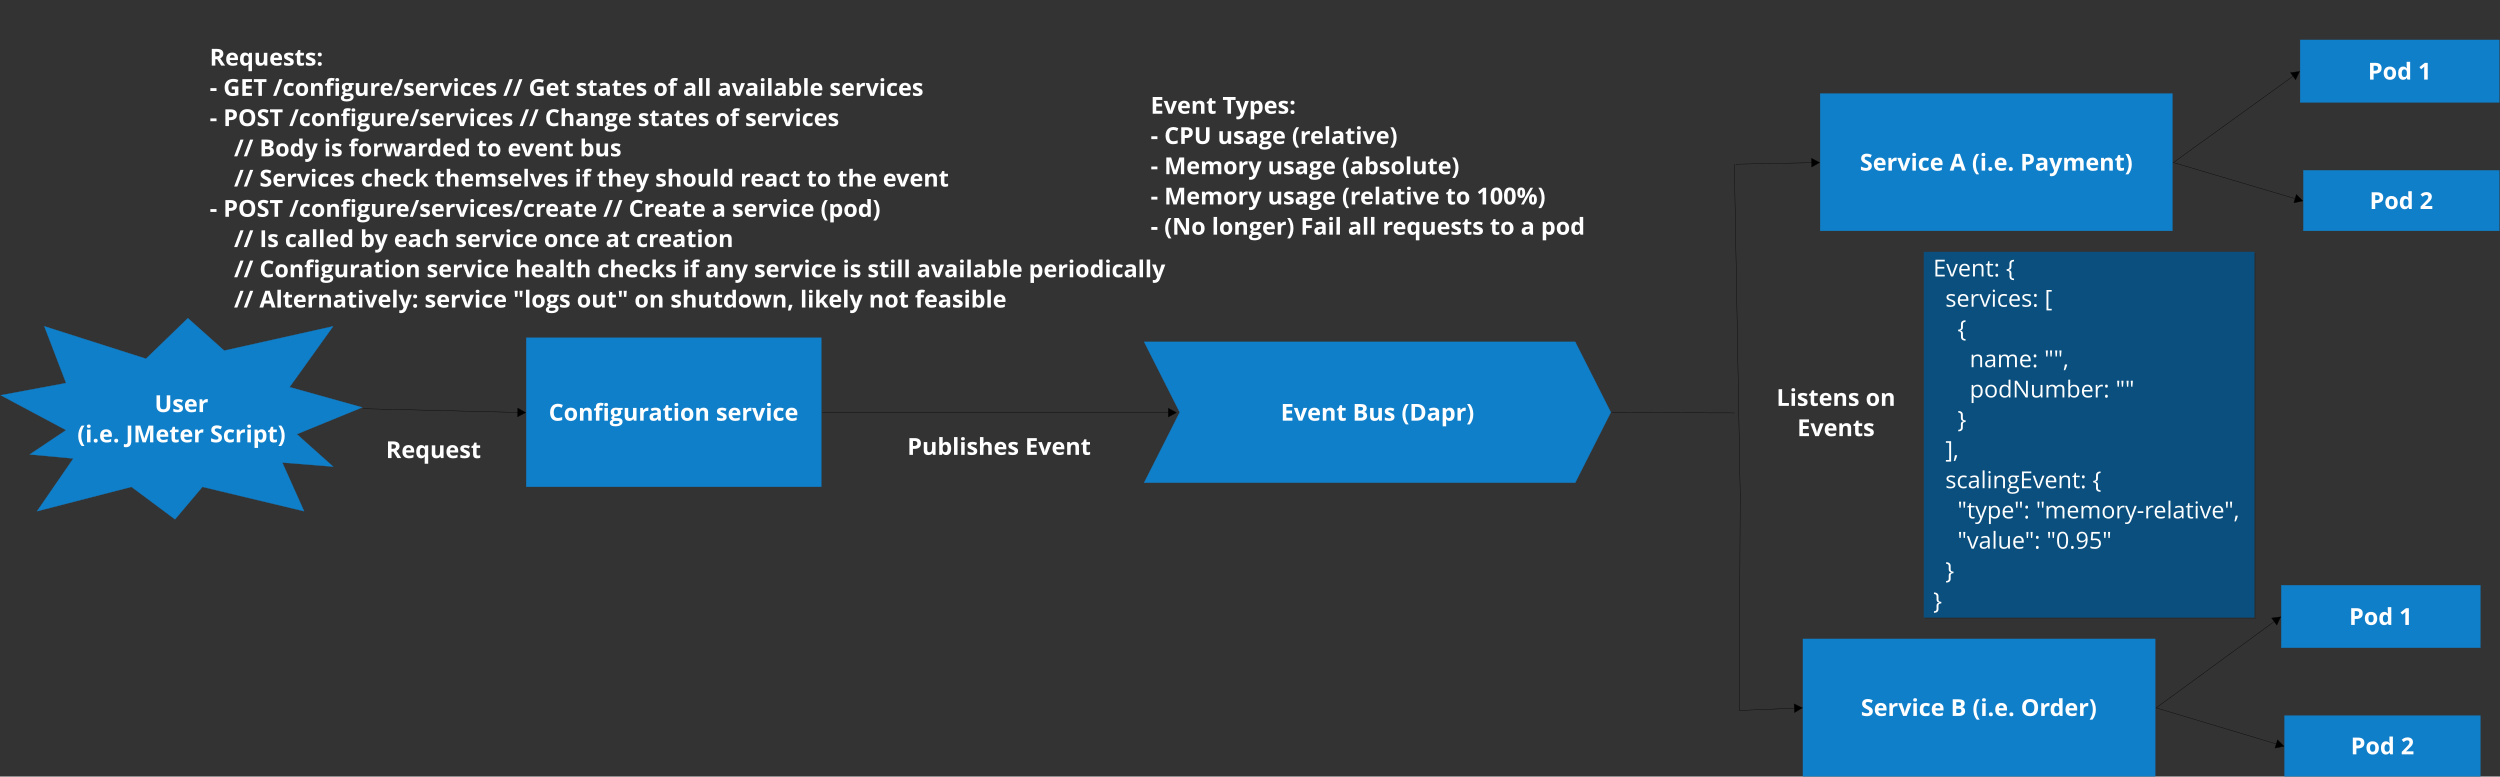
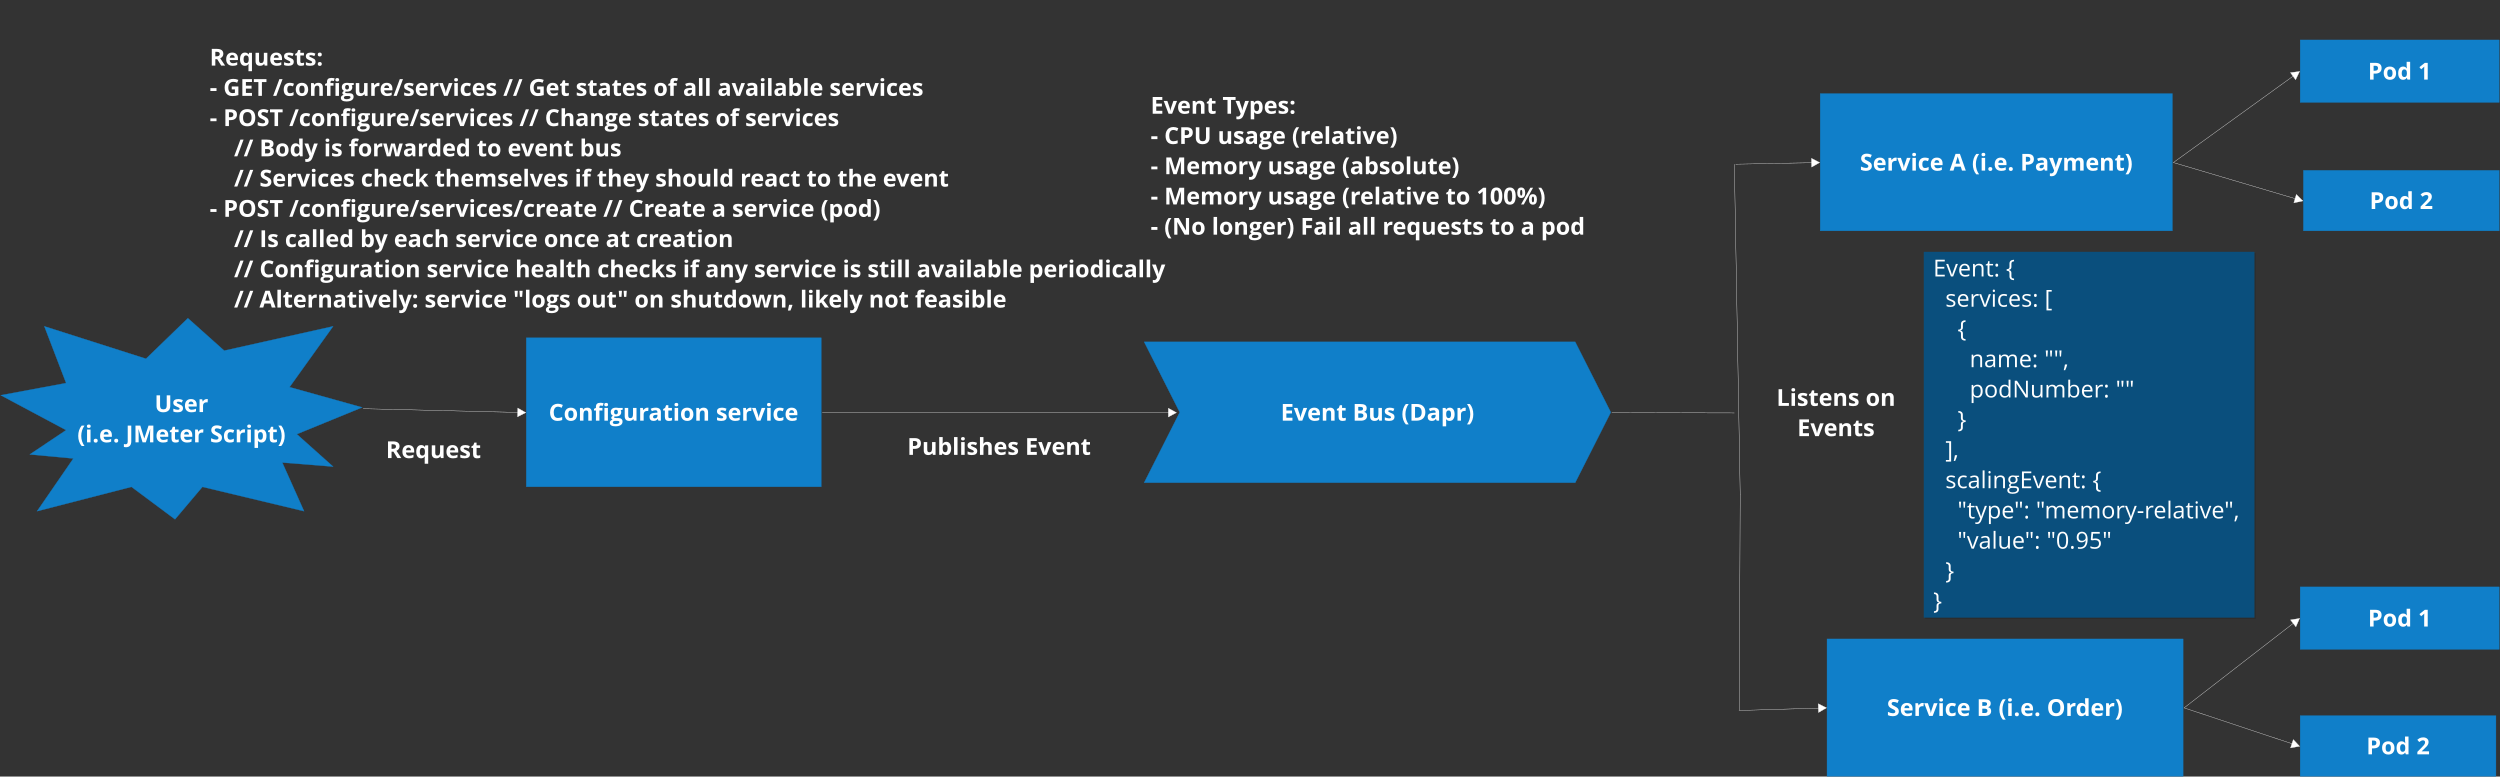
<svg xmlns="http://www.w3.org/2000/svg" version="1.1" id="svg2" xml:space="preserve" width="7688" height="2387.84" viewBox="0 0 7688 2387.84">
  <defs id="defs6">
    <clipPath clipPathUnits="userSpaceOnUse" id="clipPath18">
      <path d="M 0,0 H 24025 V 7462.5 H 0 Z" clip-rule="evenodd" id="path16" />
    </clipPath>
    <clipPath clipPathUnits="userSpaceOnUse" id="clipPath30">
      <path d="M 0,0 H 24025 V 7462.5 H 0 Z" clip-rule="evenodd" id="path28" />
    </clipPath>
    <clipPath clipPathUnits="userSpaceOnUse" id="clipPath42">
      <path d="M 0,0 H 24025 V 7462.5 H 0 Z" clip-rule="evenodd" id="path40" />
    </clipPath>
    <clipPath clipPathUnits="userSpaceOnUse" id="clipPath194">
      <path d="M 0,0 H 24025 V 7462.5 H 0 Z" clip-rule="evenodd" id="path192" />
    </clipPath>
  </defs>
  <g id="g10" transform="matrix(0.32,0,0,0.32,0,5.9696e-5)">
    <g id="g12">
      <g id="g14" clip-path="url(#clipPath18)">
        <g id="g20" transform="scale(3.125)">
          <path d="M 0,0 H 7688 V 2388 H 0 Z" style="fill:#ffffff;fill-opacity:1;fill-rule:nonzero;stroke:none" id="path22" />
        </g>
      </g>
    </g>
    <g id="g24">
      <g id="g26" clip-path="url(#clipPath30)">
        <g id="g32" transform="scale(3.125)">
          <path d="M 0,0 H 7688 V 2388 H 0 Z" style="fill:#333333;fill-opacity:1;fill-rule:nonzero;stroke:none" id="path34" />
        </g>
      </g>
    </g>
    <g id="g36">
      <g id="g38" clip-path="url(#clipPath42)">
        <g id="g44" transform="matrix(3.125,0,0,3.125,12237.5,3748.047)">
          <path d="m -2297.5,-160.5 v 458 h 907 v -458 z" style="fill:#107fc9;fill-opacity:1;fill-rule:nonzero;stroke:none" id="path46" />
          <path d="m -2297.5,-160.5 v 458 h 907 v -458 z" style="fill:none;stroke:#107fc9;stroke-width:1;stroke-linecap:butt;stroke-linejoin:miter;stroke-miterlimit:10;stroke-dasharray:none;stroke-opacity:1" id="path48" />
          <path d="M -397.5,-148 H 928 L 1037.5,68.5 928,285 H -397.5 L -288,68.5 Z" style="fill:#107fc9;fill-opacity:1;fill-rule:nonzero;stroke:none" id="path50" />
          <path d="M -397.5,-148 H 928 L 1037.5,68.5 928,285 H -397.5 L -288,68.5 Z" style="fill:none;stroke:#107fc9;stroke-width:1;stroke-linecap:butt;stroke-linejoin:miter;stroke-miterlimit:10;stroke-dasharray:none;stroke-opacity:1" id="path52" />
          <path d="m -298.5,69.5 h -1089" style="fill:none;stroke:#ffffff;stroke-width:1;stroke-linecap:butt;stroke-linejoin:miter;stroke-miterlimit:10;stroke-dasharray:none;stroke-opacity:0" id="path54" />
          <path d="m -298.5,69.5 h -1089" style="fill:#000000;fill-opacity:0;fill-rule:nonzero;stroke:none" id="path56" />
-           <path d="m -298.5,69.5 h -1089" style="fill:none;stroke:#000000;stroke-width:1;stroke-linecap:butt;stroke-linejoin:miter;stroke-miterlimit:10;stroke-dasharray:none;stroke-opacity:1" id="path58" />
-           <path d="M -298.5,69.5 -323.072,56.076 V 82.924 Z" style="fill:#000000;fill-opacity:1;fill-rule:nonzero;stroke:none" id="path60" />
-           <path d="M -298.5,69.5 -323.072,56.076 V 82.924 Z" style="fill:none;stroke:#000000;stroke-width:1;stroke-linecap:butt;stroke-linejoin:miter;stroke-miterlimit:10;stroke-dasharray:none;stroke-opacity:1" id="path62" />
+           <path d="m -298.5,69.5 h -1089" style="fill:none;stroke:#ffffff;stroke-width:1;stroke-linecap:butt;stroke-linejoin:miter;stroke-miterlimit:10;stroke-dasharray:none;stroke-opacity:1" id="path58" />
+           <path d="M -298.5,69.5 -323.072,56.076 V 82.924 Z" style="fill:#ffffff;fill-opacity:1;fill-rule:nonzero;stroke:none" id="path60" />
+           <path d="M -298.5,69.5 -323.072,56.076 V 82.924 Z" style="fill:none;stroke:#ffffff;stroke-width:1;stroke-linecap:butt;stroke-linejoin:miter;stroke-miterlimit:10;stroke-dasharray:none;stroke-opacity:1" id="path62" />
          <path d="m -3913.5,16.09 200.88,107.18 -111.6,74.79 133.92,12.46 -111.6,162.05 290.16,-74.79 133.92,99.72 84.28,-99.72 312.48,74.79 -66.96,-149.58 156.24,12.46 -111.6,-99.71 200.88,-82.26 -223.2,-62.32 133.92,-186.98 -334.8,74.79 -111.6,-99.72 -128.92,124.65 -312.48,-99.72 66.96,174.51 z" style="fill:#107fc9;fill-opacity:1;fill-rule:nonzero;stroke:none" id="path64" />
          <path d="m -3913.5,16.09 200.88,107.18 -111.6,74.79 133.92,12.46 -111.6,162.05 290.16,-74.79 133.92,99.72 84.28,-99.72 312.48,74.79 -66.96,-149.58 156.24,12.46 -111.6,-99.71 200.88,-82.26 -223.2,-62.32 133.92,-186.98 -334.8,74.79 -111.6,-99.72 -128.92,124.65 -312.48,-99.72 66.96,174.51 z" style="fill:none;stroke:#107fc9;stroke-width:1;stroke-linecap:butt;stroke-linejoin:miter;stroke-miterlimit:10;stroke-dasharray:none;stroke-opacity:1" id="path66" />
          <path d="m -2799.5,57.5 500,12" style="fill:none;stroke:#ffffff;stroke-width:1;stroke-linecap:butt;stroke-linejoin:miter;stroke-miterlimit:10;stroke-dasharray:none;stroke-opacity:0" id="path68" />
          <path d="m -2799.5,57.5 500,12" style="fill:#000000;fill-opacity:0;fill-rule:nonzero;stroke:none" id="path70" />
-           <path d="m -2799.5,57.5 500,12" style="fill:none;stroke:#000000;stroke-width:1;stroke-linecap:butt;stroke-linejoin:miter;stroke-miterlimit:10;stroke-dasharray:none;stroke-opacity:1" id="path72" />
-           <path d="m -2299.5,69.5 -24.243,-14.01 -0.644,26.84 z" style="fill:#000000;fill-opacity:1;fill-rule:nonzero;stroke:none" id="path74" />
-           <path d="m -2299.5,69.5 -24.243,-14.01 -0.644,26.84 z" style="fill:none;stroke:#000000;stroke-width:1;stroke-linecap:butt;stroke-linejoin:miter;stroke-miterlimit:10;stroke-dasharray:none;stroke-opacity:1" id="path76" />
+           <path d="m -2799.5,57.5 500,12" style="fill:none;stroke:#ffffff;stroke-width:1;stroke-linecap:butt;stroke-linejoin:miter;stroke-miterlimit:10;stroke-dasharray:none;stroke-opacity:1" id="path72" />
+           <path d="m -2299.5,69.5 -24.243,-14.01 -0.644,26.84 z" style="fill:#ffffff;fill-opacity:1;fill-rule:nonzero;stroke:none" id="path74" />
+           <path d="m -2299.5,69.5 -24.243,-14.01 -0.644,26.84 z" style="fill:none;stroke:#ffffff;stroke-width:1;stroke-linecap:butt;stroke-linejoin:miter;stroke-miterlimit:10;stroke-dasharray:none;stroke-opacity:1" id="path76" />
          <path d="M 2000,-421 H 3021 V 704 H 2004 V -421 Z" style="fill:#000000;fill-opacity:0.122;fill-rule:nonzero;stroke:none" id="path78" />
          <path d="M 2000,-425 H 3017 V 700 H 2000 Z" style="fill:#0a4f7d;fill-opacity:1;fill-rule:nonzero;stroke:none" id="path80" />
          <path d="m 1681.5,-911.5 v 422 h 1083 v -422 z" style="fill:#107fc9;fill-opacity:1;fill-rule:nonzero;stroke:none" id="path82" />
          <path d="m 1681.5,-911.5 v 422 h 1083 v -422 z" style="fill:none;stroke:#107fc9;stroke-width:1;stroke-linecap:butt;stroke-linejoin:miter;stroke-miterlimit:10;stroke-dasharray:none;stroke-opacity:1" id="path84" />
          <path d="m 2460.5,-649.5 h 105 c 0.819,0 1.636,0.04 2.451,0.12 0.815,0.08 1.623,0.2 2.426,0.36 0.803,0.16 1.596,0.358 2.38,0.596 0.783,0.238 1.554,0.513 2.31,0.827 0.756,0.313 1.496,0.663 2.218,1.049 0.722,0.386 1.424,0.806 2.104,1.261 0.681,0.455 1.338,0.942 1.971,1.461 0.633,0.519 1.239,1.069 1.818,1.648 0.579,0.579 1.128,1.185 1.647,1.818 0.519,0.633 1.006,1.29 1.461,1.971 0.455,0.681 0.875,1.382 1.262,2.104 0.386,0.722 0.736,1.461 1.049,2.218 0.314,0.756 0.589,1.526 0.827,2.31 0.238,0.784 0.436,1.577 0.596,2.38 0.16,0.803 0.28,1.612 0.36,2.427 0.08,0.815 0.12,1.632 0.12,2.45 v 45 c 0,0.819 -0.04,1.636 -0.12,2.45 -0.08,0.815 -0.2,1.624 -0.36,2.427 -0.159,0.803 -0.358,1.596 -0.596,2.38 -0.238,0.784 -0.513,1.554 -0.827,2.31 -0.313,0.756 -0.663,1.496 -1.049,2.218 -0.386,0.722 -0.806,1.424 -1.261,2.104 -0.455,0.681 -0.942,1.338 -1.461,1.971 -0.519,0.633 -1.069,1.239 -1.648,1.818 -0.579,0.579 -1.185,1.128 -1.818,1.648 -0.633,0.519 -1.29,1.007 -1.971,1.462 -0.681,0.455 -1.382,0.875 -2.104,1.261 -0.722,0.386 -1.462,0.736 -2.218,1.049 -0.756,0.313 -1.526,0.589 -2.31,0.826 -0.783,0.238 -1.577,0.436 -2.38,0.596 -0.803,0.16 -1.612,0.28 -2.426,0.36 -0.815,0.08 -1.632,0.12 -2.451,0.12 h -105 c -0.819,-6e-5 -1.636,-0.04 -2.45,-0.12 -0.815,-0.08 -1.624,-0.2 -2.427,-0.36 -0.803,-0.16 -1.596,-0.358 -2.38,-0.596 -0.783,-0.238 -1.553,-0.513 -2.31,-0.826 -0.756,-0.313 -1.496,-0.663 -2.218,-1.049 -0.722,-0.386 -1.424,-0.806 -2.104,-1.261 -0.681,-0.455 -1.337,-0.942 -1.97,-1.462 -0.633,-0.519 -1.239,-1.069 -1.818,-1.648 -0.579,-0.579 -1.128,-1.185 -1.647,-1.818 -0.519,-0.633 -1.007,-1.29 -1.462,-1.971 -0.455,-0.681 -0.875,-1.382 -1.261,-2.104 -0.386,-0.722 -0.736,-1.461 -1.049,-2.218 -0.313,-0.756 -0.589,-1.526 -0.826,-2.31 -0.237,-0.784 -0.436,-1.577 -0.596,-2.38 -0.16,-0.803 -0.28,-1.612 -0.36,-2.427 -0.08,-0.815 -0.12,-1.632 -0.12,-2.45 v -45 c 2e-4,-0.819 0.04,-1.636 0.12,-2.45 0.08,-0.815 0.2,-1.624 0.36,-2.427 0.16,-0.803 0.359,-1.596 0.597,-2.38 0.238,-0.784 0.513,-1.554 0.826,-2.31 0.313,-0.756 0.663,-1.496 1.049,-2.218 0.386,-0.722 0.806,-1.424 1.261,-2.104 0.455,-0.681 0.942,-1.338 1.462,-1.971 0.519,-0.633 1.068,-1.239 1.647,-1.818 0.579,-0.579 1.185,-1.128 1.818,-1.648 0.633,-0.519 1.29,-1.007 1.97,-1.461 0.681,-0.455 1.382,-0.875 2.104,-1.261 0.722,-0.386 1.462,-0.736 2.218,-1.049 0.757,-0.313 1.527,-0.589 2.31,-0.826 0.783,-0.238 1.577,-0.436 2.38,-0.596 0.803,-0.16 1.612,-0.28 2.427,-0.36 0.815,-0.08 1.632,-0.12 2.45,-0.12" style="fill:#107fc9;fill-opacity:1;fill-rule:nonzero;stroke:none" id="path86" />
          <path d="m 2460.5,-649.5 h 105 c 0.819,0 1.636,0.04 2.451,0.12 0.815,0.08 1.623,0.2 2.426,0.36 0.803,0.16 1.596,0.358 2.38,0.596 0.783,0.238 1.554,0.513 2.31,0.827 0.756,0.313 1.496,0.663 2.218,1.049 0.722,0.386 1.424,0.806 2.104,1.261 0.681,0.455 1.338,0.942 1.971,1.461 0.633,0.519 1.239,1.069 1.818,1.648 0.579,0.579 1.128,1.185 1.647,1.818 0.519,0.633 1.006,1.29 1.461,1.971 0.455,0.681 0.875,1.382 1.262,2.104 0.386,0.722 0.736,1.461 1.049,2.218 0.314,0.756 0.589,1.526 0.827,2.31 0.238,0.784 0.436,1.577 0.596,2.38 0.16,0.803 0.28,1.612 0.36,2.427 0.08,0.815 0.12,1.632 0.12,2.45 v 45 c 0,0.819 -0.04,1.636 -0.12,2.45 -0.08,0.815 -0.2,1.624 -0.36,2.427 -0.159,0.803 -0.358,1.596 -0.596,2.38 -0.238,0.784 -0.513,1.554 -0.827,2.31 -0.313,0.756 -0.663,1.496 -1.049,2.218 -0.386,0.722 -0.806,1.424 -1.261,2.104 -0.455,0.681 -0.942,1.338 -1.461,1.971 -0.519,0.633 -1.069,1.239 -1.648,1.818 -0.579,0.579 -1.185,1.128 -1.818,1.648 -0.633,0.519 -1.29,1.007 -1.971,1.462 -0.681,0.455 -1.382,0.875 -2.104,1.261 -0.722,0.386 -1.462,0.736 -2.218,1.049 -0.756,0.313 -1.526,0.589 -2.31,0.826 -0.783,0.238 -1.577,0.436 -2.38,0.596 -0.803,0.16 -1.612,0.28 -2.426,0.36 -0.815,0.08 -1.632,0.12 -2.451,0.12 h -105 c -0.819,-6e-5 -1.636,-0.04 -2.45,-0.12 -0.815,-0.08 -1.624,-0.2 -2.427,-0.36 -0.803,-0.16 -1.596,-0.358 -2.38,-0.596 -0.783,-0.238 -1.553,-0.513 -2.31,-0.826 -0.756,-0.313 -1.496,-0.663 -2.218,-1.049 -0.722,-0.386 -1.424,-0.806 -2.104,-1.261 -0.681,-0.455 -1.337,-0.942 -1.97,-1.462 -0.633,-0.519 -1.239,-1.069 -1.818,-1.648 -0.579,-0.579 -1.128,-1.185 -1.647,-1.818 -0.519,-0.633 -1.007,-1.29 -1.462,-1.971 -0.455,-0.681 -0.875,-1.382 -1.261,-2.104 -0.386,-0.722 -0.736,-1.461 -1.049,-2.218 -0.313,-0.756 -0.589,-1.526 -0.826,-2.31 -0.237,-0.784 -0.436,-1.577 -0.596,-2.38 -0.16,-0.803 -0.28,-1.612 -0.36,-2.427 -0.08,-0.815 -0.12,-1.632 -0.12,-2.45 v -45 c 2e-4,-0.819 0.04,-1.636 0.12,-2.45 0.08,-0.815 0.2,-1.624 0.36,-2.427 0.16,-0.803 0.359,-1.596 0.597,-2.38 0.238,-0.784 0.513,-1.554 0.826,-2.31 0.313,-0.756 0.663,-1.496 1.049,-2.218 0.386,-0.722 0.806,-1.424 1.261,-2.104 0.455,-0.681 0.942,-1.338 1.462,-1.971 0.519,-0.633 1.068,-1.239 1.647,-1.818 0.579,-0.579 1.185,-1.128 1.818,-1.648 0.633,-0.519 1.29,-1.007 1.97,-1.461 0.681,-0.455 1.382,-0.875 2.104,-1.261 0.722,-0.386 1.462,-0.736 2.218,-1.049 0.757,-0.313 1.527,-0.589 2.31,-0.826 0.783,-0.238 1.577,-0.436 2.38,-0.596 0.803,-0.16 1.612,-0.28 2.427,-0.36 0.815,-0.08 1.632,-0.12 2.45,-0.12" style="fill:none;stroke:#107fc9;stroke-width:1;stroke-linecap:butt;stroke-linejoin:miter;stroke-miterlimit:10;stroke-dasharray:none;stroke-opacity:1" id="path88" />
-           <path d="m 1628.5,765.5 v 422 h 1083 v -422 z" style="fill:#107fc9;fill-opacity:1;fill-rule:nonzero;stroke:none" id="path90" />
-           <path d="m 1628.5,765.5 v 422 h 1083 v -422 z" style="fill:none;stroke:#107fc9;stroke-width:1;stroke-linecap:butt;stroke-linejoin:miter;stroke-miterlimit:10;stroke-dasharray:none;stroke-opacity:1" id="path92" />
+           <path d="m 1702.5,765.5 v 422 h 1095 v -422 z" style="fill:#107fc9;fill-opacity:1;fill-rule:nonzero;stroke:none" id="path90" />
+           <path d="m 1702.5,765.5 v 422 h 1095 v -422 z" style="fill:none;stroke:#107fc9;stroke-width:1;stroke-linecap:butt;stroke-linejoin:miter;stroke-miterlimit:10;stroke-dasharray:none;stroke-opacity:1" id="path92" />
          <path d="m 1040.5,69.5 377,1" style="fill:none;stroke:#ffffff;stroke-width:1;stroke-linecap:butt;stroke-linejoin:miter;stroke-miterlimit:10;stroke-dasharray:none;stroke-opacity:0" id="path94" />
          <path d="m 1040.5,69.5 377,1" style="fill:#000000;fill-opacity:0;fill-rule:nonzero;stroke:none" id="path96" />
-           <path d="m 1040.5,69.5 377,1" style="fill:none;stroke:#000000;stroke-width:1;stroke-linecap:butt;stroke-linejoin:miter;stroke-miterlimit:10;stroke-dasharray:none;stroke-opacity:1" id="path98" />
+           <path d="m 1040.5,69.5 377,1" style="fill:none;stroke:#ffffff;stroke-width:1;stroke-linecap:butt;stroke-linejoin:miter;stroke-miterlimit:10;stroke-dasharray:none;stroke-opacity:1" id="path98" />
          <path d="m 1435.5,321.5 -18,-1016" style="fill:none;stroke:#ffffff;stroke-width:1;stroke-linecap:butt;stroke-linejoin:miter;stroke-miterlimit:10;stroke-dasharray:none;stroke-opacity:0" id="path100" />
          <path d="m 1435.5,321.5 -18,-1016" style="fill:#000000;fill-opacity:0;fill-rule:nonzero;stroke:none" id="path102" />
-           <path d="m 1435.5,321.5 -18,-1016" style="fill:none;stroke:#000000;stroke-width:1;stroke-linecap:butt;stroke-linejoin:miter;stroke-miterlimit:10;stroke-dasharray:none;stroke-opacity:1" id="path104" />
+           <path d="m 1435.5,321.5 -18,-1016" style="fill:none;stroke:#ffffff;stroke-width:1;stroke-linecap:butt;stroke-linejoin:miter;stroke-miterlimit:10;stroke-dasharray:none;stroke-opacity:1" id="path104" />
          <path d="m 1432.5,984.5 3,-664" style="fill:none;stroke:#ffffff;stroke-width:1;stroke-linecap:butt;stroke-linejoin:miter;stroke-miterlimit:10;stroke-dasharray:none;stroke-opacity:0" id="path106" />
          <path d="m 1432.5,984.5 3,-664" style="fill:#000000;fill-opacity:0;fill-rule:nonzero;stroke:none" id="path108" />
-           <path d="m 1432.5,984.5 3,-664" style="fill:none;stroke:#000000;stroke-width:1;stroke-linecap:butt;stroke-linejoin:miter;stroke-miterlimit:10;stroke-dasharray:none;stroke-opacity:1" id="path110" />
-           <path d="m 1431.5,985.5 195,-8" style="fill:none;stroke:#ffffff;stroke-width:1;stroke-linecap:butt;stroke-linejoin:miter;stroke-miterlimit:10;stroke-dasharray:none;stroke-opacity:0" id="path112" />
-           <path d="m 1431.5,985.5 195,-8" style="fill:#000000;fill-opacity:0;fill-rule:nonzero;stroke:none" id="path114" />
-           <path d="m 1431.5,985.5 195,-8" style="fill:none;stroke:#000000;stroke-width:1;stroke-linecap:butt;stroke-linejoin:miter;stroke-miterlimit:10;stroke-dasharray:none;stroke-opacity:1" id="path116" />
-           <path d="m 1626.5,977.5 -25.102,-12.405 1.101,26.825 z" style="fill:#000000;fill-opacity:1;fill-rule:nonzero;stroke:none" id="path118" />
-           <path d="m 1626.5,977.5 -25.102,-12.405 1.101,26.825 z" style="fill:none;stroke:#000000;stroke-width:1;stroke-linecap:butt;stroke-linejoin:miter;stroke-miterlimit:10;stroke-dasharray:none;stroke-opacity:1" id="path120" />
+           <path d="m 1432.5,984.5 3,-664" style="fill:none;stroke:#ffffff;stroke-width:1;stroke-linecap:butt;stroke-linejoin:miter;stroke-miterlimit:10;stroke-dasharray:none;stroke-opacity:1" id="path110" />
+           <path d="m 1431.5,985.5 269,-8" style="fill:none;stroke:#ffffff;stroke-width:1;stroke-linecap:butt;stroke-linejoin:miter;stroke-miterlimit:10;stroke-dasharray:none;stroke-opacity:0" id="path112" />
+           <path d="m 1431.5,985.5 269,-8" style="fill:#000000;fill-opacity:0;fill-rule:nonzero;stroke:none" id="path114" />
+           <path d="m 1431.5,985.5 269,-8" style="fill:none;stroke:#ffffff;stroke-width:1;stroke-linecap:butt;stroke-linejoin:miter;stroke-miterlimit:10;stroke-dasharray:none;stroke-opacity:1" id="path116" />
+           <path d="m 1700.5,977.5 -24.96,-12.688 0.798,26.836 z" style="fill:#ffffff;fill-opacity:1;fill-rule:nonzero;stroke:none" id="path118" />
+           <path d="m 1700.5,977.5 -24.96,-12.688 0.798,26.836 z" style="fill:none;stroke:#ffffff;stroke-width:1;stroke-linecap:butt;stroke-linejoin:miter;stroke-miterlimit:10;stroke-dasharray:none;stroke-opacity:1" id="path120" />
          <path d="m 1421.5,-694.5 258,-5" style="fill:none;stroke:#ffffff;stroke-width:1;stroke-linecap:butt;stroke-linejoin:miter;stroke-miterlimit:10;stroke-dasharray:none;stroke-opacity:0" id="path122" />
          <path d="m 1421.5,-694.5 258,-5" style="fill:#000000;fill-opacity:0;fill-rule:nonzero;stroke:none" id="path124" />
-           <path d="m 1421.5,-694.5 258,-5" style="fill:none;stroke:#000000;stroke-width:1;stroke-linecap:butt;stroke-linejoin:miter;stroke-miterlimit:10;stroke-dasharray:none;stroke-opacity:1" id="path126" />
-           <path d="m 1679.5,-699.5 -24.828,-12.945 0.52,26.843 z" style="fill:#000000;fill-opacity:1;fill-rule:nonzero;stroke:none" id="path128" />
-           <path d="m 1679.5,-699.5 -24.828,-12.945 0.52,26.843 z" style="fill:none;stroke:#000000;stroke-width:1;stroke-linecap:butt;stroke-linejoin:miter;stroke-miterlimit:10;stroke-dasharray:none;stroke-opacity:1" id="path130" />
+           <path d="m 1421.5,-694.5 258,-5" style="fill:none;stroke:#ffffff;stroke-width:1;stroke-linecap:butt;stroke-linejoin:miter;stroke-miterlimit:10;stroke-dasharray:none;stroke-opacity:1" id="path126" />
+           <path d="m 1679.5,-699.5 -24.828,-12.945 0.52,26.843 z" style="fill:#ffffff;fill-opacity:1;fill-rule:nonzero;stroke:none" id="path128" />
+           <path d="m 1679.5,-699.5 -24.828,-12.945 0.52,26.843 z" style="fill:none;stroke:#ffffff;stroke-width:1;stroke-linecap:butt;stroke-linejoin:miter;stroke-miterlimit:10;stroke-dasharray:none;stroke-opacity:1" id="path130" />
          <path d="m 3157.5,-1076.5 v 192 h 612 v -192 z" style="fill:#107fc9;fill-opacity:1;fill-rule:nonzero;stroke:none" id="path132" />
          <path d="m 3157.5,-1076.5 v 192 h 612 v -192 z" style="fill:none;stroke:#107fc9;stroke-width:1;stroke-linecap:butt;stroke-linejoin:miter;stroke-miterlimit:10;stroke-dasharray:none;stroke-opacity:1" id="path134" />
          <path d="m 3167.5,-675.5 v 186 h 602 v -186 z" style="fill:#107fc9;fill-opacity:1;fill-rule:nonzero;stroke:none" id="path136" />
          <path d="m 3167.5,-675.5 v 186 h 602 v -186 z" style="fill:none;stroke:#107fc9;stroke-width:1;stroke-linecap:butt;stroke-linejoin:miter;stroke-miterlimit:10;stroke-dasharray:none;stroke-opacity:1" id="path138" />
          <path d="m 2767.5,-699.5 388,-280" style="fill:none;stroke:#ffffff;stroke-width:1;stroke-linecap:butt;stroke-linejoin:miter;stroke-miterlimit:10;stroke-dasharray:none;stroke-opacity:0" id="path140" />
          <path d="m 2767.5,-699.5 388,-280" style="fill:#000000;fill-opacity:0;fill-rule:nonzero;stroke:none" id="path142" />
-           <path d="m 2767.5,-699.5 388,-280" style="fill:none;stroke:#000000;stroke-width:1;stroke-linecap:butt;stroke-linejoin:miter;stroke-miterlimit:10;stroke-dasharray:none;stroke-opacity:1" id="path144" />
-           <path d="m 3155.5,-979.5 -27.781,3.494 15.711,21.771 z" style="fill:#000000;fill-opacity:1;fill-rule:nonzero;stroke:none" id="path146" />
-           <path d="m 3155.5,-979.5 -27.781,3.494 15.711,21.771 z" style="fill:none;stroke:#000000;stroke-width:1;stroke-linecap:butt;stroke-linejoin:miter;stroke-miterlimit:10;stroke-dasharray:none;stroke-opacity:1" id="path148" />
+           <path d="m 2767.5,-699.5 388,-280" style="fill:none;stroke:#ffffff;stroke-width:1;stroke-linecap:butt;stroke-linejoin:miter;stroke-miterlimit:10;stroke-dasharray:none;stroke-opacity:1" id="path144" />
+           <path d="m 3155.5,-979.5 -27.781,3.494 15.711,21.771 z" style="fill:#ffffff;fill-opacity:1;fill-rule:nonzero;stroke:none" id="path146" />
+           <path d="m 3155.5,-979.5 -27.781,3.494 15.711,21.771 z" style="fill:none;stroke:#ffffff;stroke-width:1;stroke-linecap:butt;stroke-linejoin:miter;stroke-miterlimit:10;stroke-dasharray:none;stroke-opacity:1" id="path148" />
          <path d="m 2767.5,-699.5 398,118" style="fill:none;stroke:#ffffff;stroke-width:1;stroke-linecap:butt;stroke-linejoin:miter;stroke-miterlimit:10;stroke-dasharray:none;stroke-opacity:0" id="path150" />
          <path d="m 2767.5,-699.5 398,118" style="fill:#000000;fill-opacity:0;fill-rule:nonzero;stroke:none" id="path152" />
-           <path d="m 2767.5,-699.5 398,118" style="fill:none;stroke:#000000;stroke-width:1;stroke-linecap:butt;stroke-linejoin:miter;stroke-miterlimit:10;stroke-dasharray:none;stroke-opacity:1" id="path154" />
-           <path d="m 3165.5,-581.5 -19.743,-19.855 -7.632,25.74 z" style="fill:#000000;fill-opacity:1;fill-rule:nonzero;stroke:none" id="path156" />
-           <path d="m 3165.5,-581.5 -19.743,-19.855 -7.632,25.74 z" style="fill:none;stroke:#000000;stroke-width:1;stroke-linecap:butt;stroke-linejoin:miter;stroke-miterlimit:10;stroke-dasharray:none;stroke-opacity:1" id="path158" />
-           <path d="m 3099.5,600.5 v 192 h 612 v -192 z" style="fill:#107fc9;fill-opacity:1;fill-rule:nonzero;stroke:none" id="path160" />
-           <path d="m 3099.5,600.5 v 192 h 612 v -192 z" style="fill:none;stroke:#107fc9;stroke-width:1;stroke-linecap:butt;stroke-linejoin:miter;stroke-miterlimit:10;stroke-dasharray:none;stroke-opacity:1" id="path162" />
-           <path d="m 3109.5,1001.5 v 186 h 602 v -186 z" style="fill:#107fc9;fill-opacity:1;fill-rule:nonzero;stroke:none" id="path164" />
-           <path d="m 3109.5,1001.5 v 186 h 602 v -186 z" style="fill:none;stroke:#107fc9;stroke-width:1;stroke-linecap:butt;stroke-linejoin:miter;stroke-miterlimit:10;stroke-dasharray:none;stroke-opacity:1" id="path166" />
-           <path d="m 2714.5,977.5 383,-280" style="fill:none;stroke:#ffffff;stroke-width:1;stroke-linecap:butt;stroke-linejoin:miter;stroke-miterlimit:10;stroke-dasharray:none;stroke-opacity:0" id="path168" />
-           <path d="m 2714.5,977.5 383,-280" style="fill:#000000;fill-opacity:0;fill-rule:nonzero;stroke:none" id="path170" />
-           <path d="m 2714.5,977.5 383,-280" style="fill:none;stroke:#000000;stroke-width:1;stroke-linecap:butt;stroke-linejoin:miter;stroke-miterlimit:10;stroke-dasharray:none;stroke-opacity:1" id="path172" />
-           <path d="m 3097.5,697.5 -27.759,3.665 15.845,21.674 z" style="fill:#000000;fill-opacity:1;fill-rule:nonzero;stroke:none" id="path174" />
-           <path d="m 3097.5,697.5 -27.759,3.665 15.845,21.674 z" style="fill:none;stroke:#000000;stroke-width:1;stroke-linecap:butt;stroke-linejoin:miter;stroke-miterlimit:10;stroke-dasharray:none;stroke-opacity:1" id="path176" />
-           <path d="m 2714.5,977.5 393,118" style="fill:none;stroke:#ffffff;stroke-width:1;stroke-linecap:butt;stroke-linejoin:miter;stroke-miterlimit:10;stroke-dasharray:none;stroke-opacity:0" id="path178" />
-           <path d="m 2714.5,977.5 393,118" style="fill:#000000;fill-opacity:0;fill-rule:nonzero;stroke:none" id="path180" />
-           <path d="m 2714.5,977.5 393,118" style="fill:none;stroke:#000000;stroke-width:1;stroke-linecap:butt;stroke-linejoin:miter;stroke-miterlimit:10;stroke-dasharray:none;stroke-opacity:1" id="path182" />
-           <path d="m 3107.5,1095.5 -19.674,-19.923 -7.721,25.714 z" style="fill:#000000;fill-opacity:1;fill-rule:nonzero;stroke:none" id="path184" />
-           <path d="m 3107.5,1095.5 -19.674,-19.923 -7.721,25.714 z" style="fill:none;stroke:#000000;stroke-width:1;stroke-linecap:butt;stroke-linejoin:miter;stroke-miterlimit:10;stroke-dasharray:none;stroke-opacity:1" id="path186" />
+           <path d="m 2767.5,-699.5 398,118" style="fill:none;stroke:#ffffff;stroke-width:1;stroke-linecap:butt;stroke-linejoin:miter;stroke-miterlimit:10;stroke-dasharray:none;stroke-opacity:1" id="path154" />
+           <path d="m 3165.5,-581.5 -19.743,-19.855 -7.632,25.74 z" style="fill:#ffffff;fill-opacity:1;fill-rule:nonzero;stroke:none" id="path156" />
+           <path d="m 3165.5,-581.5 -19.743,-19.855 -7.632,25.74 z" style="fill:none;stroke:#ffffff;stroke-width:1;stroke-linecap:butt;stroke-linejoin:miter;stroke-miterlimit:10;stroke-dasharray:none;stroke-opacity:1" id="path158" />
+           <path d="m 3157.5,605.5 v 192 h 612 v -192 z" style="fill:#107fc9;fill-opacity:1;fill-rule:nonzero;stroke:none" id="path160" />
+           <path d="m 3157.5,605.5 v 192 h 612 v -192 z" style="fill:none;stroke:#107fc9;stroke-width:1;stroke-linecap:butt;stroke-linejoin:miter;stroke-miterlimit:10;stroke-dasharray:none;stroke-opacity:1" id="path162" />
+           <path d="m 3157.5,1001.5 v 186 h 602 v -186 z" style="fill:#107fc9;fill-opacity:1;fill-rule:nonzero;stroke:none" id="path164" />
+           <path d="m 3157.5,1001.5 v 186 h 602 v -186 z" style="fill:none;stroke:#107fc9;stroke-width:1;stroke-linecap:butt;stroke-linejoin:miter;stroke-miterlimit:10;stroke-dasharray:none;stroke-opacity:1" id="path166" />
+           <path d="m 2800.5,977.5 355,-275" style="fill:none;stroke:#ffffff;stroke-width:1;stroke-linecap:butt;stroke-linejoin:miter;stroke-miterlimit:10;stroke-dasharray:none;stroke-opacity:0" id="path168" />
+           <path d="m 2800.5,977.5 355,-275" style="fill:#000000;fill-opacity:0;fill-rule:nonzero;stroke:none" id="path170" />
+           <path d="m 2800.5,977.5 355,-275" style="fill:none;stroke:#ffffff;stroke-width:1;stroke-linecap:butt;stroke-linejoin:miter;stroke-miterlimit:10;stroke-dasharray:none;stroke-opacity:1" id="path172" />
+           <path d="m 3155.5,702.5 -27.646,4.436 16.442,21.225 z" style="fill:#ffffff;fill-opacity:1;fill-rule:nonzero;stroke:none" id="path174" />
+           <path d="m 3155.5,702.5 -27.646,4.436 16.442,21.225 z" style="fill:none;stroke:#ffffff;stroke-width:1;stroke-linecap:butt;stroke-linejoin:miter;stroke-miterlimit:10;stroke-dasharray:none;stroke-opacity:1" id="path176" />
+           <path d="m 2800.5,977.5 355,118" style="fill:none;stroke:#ffffff;stroke-width:1;stroke-linecap:butt;stroke-linejoin:miter;stroke-miterlimit:10;stroke-dasharray:none;stroke-opacity:0" id="path178" />
+           <path d="m 2800.5,977.5 355,118" style="fill:#000000;fill-opacity:0;fill-rule:nonzero;stroke:none" id="path180" />
+           <path d="m 2800.5,977.5 355,118" style="fill:none;stroke:#ffffff;stroke-width:1;stroke-linecap:butt;stroke-linejoin:miter;stroke-miterlimit:10;stroke-dasharray:none;stroke-opacity:1" id="path182" />
+           <path d="m 3155.5,1095.5 -19.084,-20.489 -8.469,25.477 z" style="fill:#ffffff;fill-opacity:1;fill-rule:nonzero;stroke:none" id="path184" />
+           <path d="m 3155.5,1095.5 -19.084,-20.489 -8.469,25.477 z" style="fill:none;stroke:#ffffff;stroke-width:1;stroke-linecap:butt;stroke-linejoin:miter;stroke-miterlimit:10;stroke-dasharray:none;stroke-opacity:1" id="path186" />
        </g>
      </g>
    </g>
    <g id="g188">
      <g id="g190" clip-path="url(#clipPath194)">
        <g id="g196" transform="matrix(3.125,0,0,3.125,5050,3755.371)">
          <text transform="translate(71.4375,92)" style="font-variant:normal;font-weight:bold;font-size:72px;font-family:OpenSans;-inkscape-font-specification:OpenSans-Bold;writing-mode:lr-tb;fill:#ffffff;fill-opacity:1;fill-rule:nonzero;stroke:none" id="text200">
            <tspan x="0 45.879 90.457 137.777 187.594 228.27 275.59 308.285 351.773 383.027 405 449.578 496.898 515.602 551.391 593.93 626.625 667.582 689.555 726.574" y="0" id="tspan198">Conﬁguration service</tspan>
          </text>
        </g>
        <g id="g202" transform="matrix(3.125,0,0,3.125,10987.5,3755.371)">
          <text transform="translate(422.4375,92)" style="font-variant:normal;font-weight:bold;font-size:72px;font-family:OpenSans;-inkscape-font-specification:OpenSans-Bold;writing-mode:lr-tb;fill:#ffffff;fill-opacity:1;fill-rule:nonzero;stroke:none" id="text206">
            <tspan x="0 40.324 81.281 123.82 171.141 202.395 221.098 269.473 316.793 352.582 371.285 395.684 448.98 492.469 538.031 570.727" y="0" id="tspan204">Event Bus (Dapr)</tspan>
          </text>
        </g>
        <g id="g208" transform="matrix(3.125,0,0,3.125,0,3669.434)">
          <text transform="translate(475.2812,93)" style="font-variant:normal;font-weight:bold;font-size:72px;font-family:OpenSans;-inkscape-font-specification:OpenSans-Bold;writing-mode:lr-tb;fill:#ffffff;fill-opacity:1;fill-rule:nonzero;stroke:none" id="text212">
            <tspan x="0 54.422 90.211 132.75" y="0" id="tspan210">User</tspan>
          </text>
          <text transform="translate(237.6562,186)" style="font-variant:normal;font-weight:bold;font-size:72px;font-family:OpenSans;-inkscape-font-specification:OpenSans-Bold;writing-mode:lr-tb;fill:#ffffff;fill-opacity:1;fill-rule:nonzero;stroke:none" id="text216">
            <tspan x="0 24.398 46.371 66.902 109.441 129.973 148.676 172.512 240.398 282.938 314.191 356.73 389.426 408.129 447.785 484.805 517.5 539.473 585.035 616.289" y="0" id="tspan214">(i.e. JMeter Script)</tspan>
          </text>
        </g>
        <g id="g218" transform="matrix(3.125,0,0,3.125,3593.75,4111.621)">
          <text transform="translate(36.73438,93)" style="font-variant:normal;font-weight:bold;font-size:72px;font-family:OpenSans;-inkscape-font-specification:OpenSans-Bold;writing-mode:lr-tb;fill:#ffffff;fill-opacity:1;fill-rule:nonzero;stroke:none" id="text222">
            <tspan x="0 47.531 90.07 135.633 182.953 225.492 261.281" y="0" id="tspan220">Request</tspan>
          </text>
        </g>
        <g id="g224" transform="matrix(3.125,0,0,3.125,8518.75,4080.371)">
          <text transform="translate(64.125,93)" style="font-variant:normal;font-weight:bold;font-size:72px;font-family:OpenSans;-inkscape-font-specification:OpenSans-Bold;writing-mode:lr-tb;fill:#ffffff;fill-opacity:1;fill-rule:nonzero;stroke:none" id="text228">
            <tspan x="0 45.211 92.531 138.094 160.066 182.039 217.828 265.148 307.688 343.477 362.18 402.504 443.461 486 533.32" y="0" id="tspan226">Publishes Event</tspan>
          </text>
        </g>
        <g id="g230" transform="matrix(3.125,0,0,3.125,18487.5,2372.559)">
          <text transform="translate(28.79688,91)" style="font-variant:normal;font-weight:normal;font-size:72px;font-family:OpenSans;-inkscape-font-specification:OpenSans;writing-mode:lr-tb;fill:#ffffff;fill-opacity:1;fill-rule:nonzero;stroke:none" id="text234">
            <tspan x="0 40.043 76.113 116.508 160.699 186.117 205.277 223.98" y="0" id="tspan232">Event: {</tspan>
          </text>
          <text transform="translate(28.79688,184)" style="font-variant:normal;font-weight:normal;font-size:72px;font-family:OpenSans;-inkscape-font-specification:OpenSans;writing-mode:lr-tb;fill:#ffffff;fill-opacity:1;fill-rule:nonzero;stroke:none" id="text238">
            <tspan x="0 18.703 37.406 71.754 112.148 141.539 177.609 195.82 230.098 270.492 304.84 324 342.703" y="0" id="tspan236">  services: [</tspan>
          </text>
          <text transform="translate(28.79688,277)" style="font-variant:normal;font-weight:normal;font-size:72px;font-family:OpenSans;-inkscape-font-specification:OpenSans;writing-mode:lr-tb;fill:#ffffff;fill-opacity:1;fill-rule:nonzero;stroke:none" id="text242">
            <tspan x="0 18.703 37.406 56.109 74.812" y="0" id="tspan240">    {</tspan>
          </text>
          <text transform="translate(28.79688,370)" style="font-variant:normal;font-weight:normal;font-size:72px;font-family:OpenSans;-inkscape-font-specification:OpenSans;writing-mode:lr-tb;fill:#ffffff;fill-opacity:1;fill-rule:nonzero;stroke:none" id="text246">
            <tspan x="0 18.703 37.406 56.109 74.812 93.516 112.219 156.41 196.453 263.426 303.82 322.98 341.684 370.547 399.41" y="0" id="tspan244">      name: "",</tspan>
          </text>
          <text transform="translate(28.79688,463)" style="font-variant:normal;font-weight:normal;font-size:72px;font-family:OpenSans;-inkscape-font-specification:OpenSans;writing-mode:lr-tb;fill:#ffffff;fill-opacity:1;fill-rule:nonzero;stroke:none" id="text250">
            <tspan x="0 18.703 37.406 56.109 74.812 93.516 112.219 156.34 199.828 243.949 298.23 342.422 409.395 453.516 493.91 523.301 542.461 561.164 590.027" y="0" id="tspan248">      podNumber: ""</tspan>
          </text>
          <text transform="translate(28.79688,556)" style="font-variant:normal;font-weight:normal;font-size:72px;font-family:OpenSans;-inkscape-font-specification:OpenSans;writing-mode:lr-tb;fill:#ffffff;fill-opacity:1;fill-rule:nonzero;stroke:none" id="text254">
            <tspan x="0 18.703 37.406 56.109 74.812" y="0" id="tspan252">    }</tspan>
          </text>
          <text transform="translate(28.79688,649)" style="font-variant:normal;font-weight:normal;font-size:72px;font-family:OpenSans;-inkscape-font-specification:OpenSans;writing-mode:lr-tb;fill:#ffffff;fill-opacity:1;fill-rule:nonzero;stroke:none" id="text258">
            <tspan x="0 18.703 37.406 61.102" y="0" id="tspan256">  ],</tspan>
          </text>
          <text transform="translate(28.79688,742)" style="font-variant:normal;font-weight:normal;font-size:72px;font-family:OpenSans;-inkscape-font-specification:OpenSans;writing-mode:lr-tb;fill:#ffffff;fill-opacity:1;fill-rule:nonzero;stroke:none" id="text262">
            <tspan x="0 18.703 37.406 71.754 106.031 146.074 164.285 182.496 226.688 266.133 306.176 342.246 382.641 426.832 452.25 471.41 490.113" y="0" id="tspan260">  scalingEvent: {</tspan>
          </text>
          <text transform="translate(28.79688,835)" style="font-variant:normal;font-weight:normal;font-size:72px;font-family:OpenSans;-inkscape-font-specification:OpenSans;writing-mode:lr-tb;fill:#ffffff;fill-opacity:1;fill-rule:nonzero;stroke:none" id="text266">
            <tspan x="0 18.703 37.406 56.109 74.812 103.676 129.094 165.375 209.496 249.891 278.754 297.914 316.617 345.48 412.453 452.848 519.82 563.309 592.699 628.98 652.148 681.539 721.934 740.145 780.188 805.605 823.816 859.887 900.281 929.145" y="0" id="tspan264">    "type": "memory-relative",</tspan>
          </text>
          <text transform="translate(28.79688,928)" style="font-variant:normal;font-weight:normal;font-size:72px;font-family:OpenSans;-inkscape-font-specification:OpenSans;writing-mode:lr-tb;fill:#ffffff;fill-opacity:1;fill-rule:nonzero;stroke:none" id="text270">
            <tspan x="0 18.703 37.406 56.109 74.812 103.676 139.746 179.789 198 242.191 282.586 311.449 330.609 349.312 378.176 419.344 438.504 479.672 520.84" y="0" id="tspan268">    "value": "0.95"</tspan>
          </text>
          <text transform="translate(28.79688,1021)" style="font-variant:normal;font-weight:normal;font-size:72px;font-family:OpenSans;-inkscape-font-specification:OpenSans;writing-mode:lr-tb;fill:#ffffff;fill-opacity:1;fill-rule:nonzero;stroke:none" id="text274">
            <tspan x="0 18.703 37.406" y="0" id="tspan272">  }</tspan>
          </text>
          <text transform="translate(28.79688,1114)" style="font-variant:normal;font-weight:normal;font-size:72px;font-family:OpenSans;-inkscape-font-specification:OpenSans;writing-mode:lr-tb;fill:#ffffff;fill-opacity:1;fill-rule:nonzero;stroke:none" id="text278">
            <tspan x="0" y="0" id="tspan276">}</tspan>
          </text>
        </g>
        <g id="g280" transform="matrix(3.125,0,0,3.125,17484.375,1352.246)">
          <text transform="translate(124.5,92)" style="font-variant:normal;font-weight:bold;font-size:72px;font-family:OpenSans;-inkscape-font-specification:OpenSans-Bold;writing-mode:lr-tb;fill:#ffffff;fill-opacity:1;fill-rule:nonzero;stroke:none" id="text284">
            <tspan x="0 39.656 82.195 114.891 155.848 177.82 214.84 257.379 276.082 325.758 344.461 368.859 390.832 411.363 453.902 474.434 493.137 538.348 581.836 622.793 693.492 736.031 783.352 814.605" y="0" id="tspan282">Service A (i.e. Payment)</tspan>
          </text>
        </g>
-         <g id="g286" transform="matrix(3.125,0,0,3.125,17318.75,6592.871)">
-           <text transform="translate(180.4844,92)" style="font-variant:normal;font-weight:bold;font-size:72px;font-family:OpenSans;-inkscape-font-specification:OpenSans-Bold;writing-mode:lr-tb;fill:#ffffff;fill-opacity:1;fill-rule:nonzero;stroke:none" id="text290">
+         <g id="g286" transform="matrix(3.125,0,0,3.125,17550,6592.871)">
+           <text transform="translate(186.4844,92)" style="font-variant:normal;font-weight:bold;font-size:72px;font-family:OpenSans;-inkscape-font-specification:OpenSans-Bold;writing-mode:lr-tb;fill:#ffffff;fill-opacity:1;fill-rule:nonzero;stroke:none" id="text290">
            <tspan x="0 39.656 82.195 114.891 155.848 177.82 214.84 257.379 276.082 324.457 343.16 367.559 389.531 410.062 452.602 473.133 491.836 549.141 581.836 627.398 669.938 702.633" y="0" id="tspan288">Service B (i.e. Order)</tspan>
          </text>
        </g>
        <g id="g292" transform="matrix(3.125,0,0,3.125,22096.875,477.2461)">
          <text transform="translate(210.9219,92)" style="font-variant:normal;font-weight:bold;font-size:72px;font-family:OpenSans;-inkscape-font-specification:OpenSans-Bold;writing-mode:lr-tb;fill:#ffffff;fill-opacity:1;fill-rule:nonzero;stroke:none" id="text296">
            <tspan x="0 45.211 89.789 135.352 154.055" y="0" id="tspan294">Pod 1</tspan>
          </text>
        </g>
        <g id="g298" transform="matrix(3.125,0,0,3.125,22128.125,1720.996)">
          <text transform="translate(205.9219,92)" style="font-variant:normal;font-weight:bold;font-size:72px;font-family:OpenSans;-inkscape-font-specification:OpenSans-Bold;writing-mode:lr-tb;fill:#ffffff;fill-opacity:1;fill-rule:nonzero;stroke:none" id="text302">
            <tspan x="0 45.211 89.789 135.352 154.055" y="0" id="tspan300">Pod 2</tspan>
          </text>
        </g>
-         <g id="g304" transform="matrix(3.125,0,0,3.125,21915.625,5717.871)">
+         <g id="g304" transform="matrix(3.125,0,0,3.125,22096.875,5733.496)">
          <text transform="translate(210.9219,92)" style="font-variant:normal;font-weight:bold;font-size:72px;font-family:OpenSans;-inkscape-font-specification:OpenSans-Bold;writing-mode:lr-tb;fill:#ffffff;fill-opacity:1;fill-rule:nonzero;stroke:none" id="text308">
            <tspan x="0 45.211 89.789 135.352 154.055" y="0" id="tspan306">Pod 1</tspan>
          </text>
        </g>
-         <g id="g310" transform="matrix(3.125,0,0,3.125,21946.875,6961.621)">
+         <g id="g310" transform="matrix(3.125,0,0,3.125,22096.875,6961.621)">
          <text transform="translate(205.9219,92)" style="font-variant:normal;font-weight:bold;font-size:72px;font-family:OpenSans;-inkscape-font-specification:OpenSans-Bold;writing-mode:lr-tb;fill:#ffffff;fill-opacity:1;fill-rule:nonzero;stroke:none" id="text314">
            <tspan x="0 45.211 89.789 135.352 154.055" y="0" id="tspan312">Pod 2</tspan>
          </text>
        </g>
        <g id="g316" transform="matrix(3.125,0,0,3.125,16925,3610.059)">
          <text transform="translate(47.03125,93)" style="font-variant:normal;font-weight:bold;font-size:72px;font-family:OpenSans;-inkscape-font-specification:OpenSans-Bold;writing-mode:lr-tb;fill:#ffffff;fill-opacity:1;fill-rule:nonzero;stroke:none" id="text320">
            <tspan x="0 40.676 62.648 98.438 129.691 172.23 219.551 255.34 274.043 318.621" y="0" id="tspan318">Listens on</tspan>
          </text>
          <text transform="translate(110.9062,186)" style="font-variant:normal;font-weight:bold;font-size:72px;font-family:OpenSans;-inkscape-font-specification:OpenSans-Bold;writing-mode:lr-tb;fill:#ffffff;fill-opacity:1;fill-rule:nonzero;stroke:none" id="text324">
            <tspan x="0 40.324 81.281 123.82 171.141 202.395" y="0" id="tspan322">Events</tspan>
          </text>
        </g>
        <g id="g326" transform="matrix(3.125,0,0,3.125,1925,342.8711)">
          <text transform="translate(28.79688,92)" style="font-variant:normal;font-weight:bold;font-size:72px;font-family:OpenSans;-inkscape-font-specification:OpenSans-Bold;writing-mode:lr-tb;fill:#ffffff;fill-opacity:1;fill-rule:nonzero;stroke:none" id="text330">
            <tspan x="0 47.531 90.07 135.633 182.953 225.492 261.281 292.535 328.324" y="0" id="tspan328">Requests:</tspan>
          </text>
          <text transform="translate(28.79688,185)" style="font-variant:normal;font-weight:bold;font-size:72px;font-family:OpenSans;-inkscape-font-specification:OpenSans-Bold;writing-mode:lr-tb;fill:#ffffff;fill-opacity:1;fill-rule:nonzero;stroke:none" id="text334">
            <tspan x="0 23.168 41.871 94.008 134.332 176.027 194.73 224.473 261.492 306.07 353.391 403.207 443.883 491.203 523.898 566.438 596.18 631.969 674.508 707.203 748.16 770.133 807.152 849.691 885.48 904.184 933.926 963.668 982.371 1034.508 1077.047 1108.301 1127.004 1162.793 1194.047 1237.535 1268.789 1311.328 1347.117 1365.82 1410.398 1438.277 1456.98 1500.469 1522.441 1544.414 1563.117 1606.605 1647.562 1691.051 1713.023 1734.996 1778.484 1824.047 1846.02 1888.559 1907.262 1943.051 1985.59 2018.285 2059.242 2081.215 2118.234 2160.773" y="0" id="tspan332">- GET /conﬁgure/services // Get states of all available services</tspan>
          </text>
          <text transform="translate(28.79688,278)" style="font-variant:normal;font-weight:bold;font-size:72px;font-family:OpenSans;-inkscape-font-specification:OpenSans-Bold;writing-mode:lr-tb;fill:#ffffff;fill-opacity:1;fill-rule:nonzero;stroke:none" id="text338">
            <tspan x="0 23.168 41.871 87.082 144.387 184.043 225.738 244.441 274.184 311.203 355.781 403.102 452.918 493.594 540.914 573.609 616.148 645.891 681.68 724.219 756.914 797.871 819.844 856.863 899.402 935.191 953.895 983.637 1013.379 1032.082 1077.961 1125.281 1168.77 1216.09 1256.766 1299.305 1318.008 1353.797 1385.051 1428.539 1459.793 1502.332 1538.121 1556.824 1601.402 1629.281 1647.984 1683.773 1726.312 1759.008 1799.965 1821.938 1858.957 1901.496" y="0" id="tspan336">- POST /conﬁgure/services // Change states of services</tspan>
          </text>
          <text transform="translate(28.79688,371)" style="font-variant:normal;font-weight:bold;font-size:72px;font-family:OpenSans;-inkscape-font-specification:OpenSans-Bold;writing-mode:lr-tb;fill:#ffffff;fill-opacity:1;fill-rule:nonzero;stroke:none" id="text342">
            <tspan x="0 18.703 37.406 56.109 74.812 104.555 134.297 153 201.375 245.953 291.516 332.473 351.176 373.148 408.938 427.641 455.52 500.098 532.793 594.422 637.91 670.605 716.168 758.707 804.27 822.973 854.227 898.805 917.508 960.047 1001.004 1043.543 1090.863 1122.117 1140.82 1186.383 1233.703" y="0" id="tspan340">    // Body is forwarded to event bus</tspan>
          </text>
          <text transform="translate(28.79688,464)" style="font-variant:normal;font-weight:bold;font-size:72px;font-family:OpenSans;-inkscape-font-specification:OpenSans-Bold;writing-mode:lr-tb;fill:#ffffff;fill-opacity:1;fill-rule:nonzero;stroke:none" id="text346">
            <tspan x="0 18.703 37.406 56.109 74.812 104.555 134.297 153 192.656 235.195 267.891 308.848 330.82 367.84 410.379 446.168 464.871 501.891 549.211 591.75 628.77 673.418 692.121 723.375 770.695 813.234 883.934 919.723 962.262 984.234 1025.191 1067.73 1103.52 1122.223 1144.195 1172.074 1190.777 1222.031 1269.352 1311.891 1352.848 1371.551 1407.34 1454.66 1499.238 1546.559 1568.531 1614.094 1632.797 1665.492 1708.031 1751.52 1788.539 1819.793 1838.496 1869.75 1914.328 1933.031 1964.285 2011.605 2054.144 2072.848 2115.387 2156.344 2198.883 2246.203" y="0" id="tspan344">    // Services check themselves if they should react to the event</tspan>
          </text>
          <text transform="translate(28.79688,557)" style="font-variant:normal;font-weight:bold;font-size:72px;font-family:OpenSans;-inkscape-font-specification:OpenSans-Bold;writing-mode:lr-tb;fill:#ffffff;fill-opacity:1;fill-rule:nonzero;stroke:none" id="text350">
            <tspan x="0 23.168 41.871 87.082 144.387 184.043 225.738 244.441 274.184 311.203 355.781 403.102 452.918 493.594 540.914 573.609 616.148 645.891 681.68 724.219 756.914 797.871 819.844 856.863 899.402 935.191 964.934 1001.953 1034.648 1077.188 1120.676 1151.93 1194.469 1213.172 1242.914 1272.656 1291.359 1337.238 1369.934 1412.473 1455.961 1487.215 1529.754 1548.457 1591.945 1610.648 1646.438 1688.977 1721.672 1762.629 1784.602 1821.621 1864.16 1882.863 1907.262 1952.824 1997.402 2042.965" y="0" id="tspan348">- POST /conﬁgure/services/create // Create a service (pod)</tspan>
          </text>
          <text transform="translate(28.79688,650)" style="font-variant:normal;font-weight:bold;font-size:72px;font-family:OpenSans;-inkscape-font-specification:OpenSans-Bold;writing-mode:lr-tb;fill:#ffffff;fill-opacity:1;fill-rule:nonzero;stroke:none" id="text354">
            <tspan x="0 18.703 37.406 56.109 74.812 104.555 134.297 153 176.836 212.625 231.328 268.348 311.836 333.809 355.781 398.32 443.883 462.586 508.148 549.105 567.809 610.348 653.836 690.855 738.176 756.879 792.668 835.207 867.902 908.859 930.832 967.852 1010.391 1029.094 1073.672 1120.992 1158.012 1200.551 1219.254 1262.742 1293.996 1312.699 1349.719 1382.414 1424.953 1468.441 1499.695 1521.668 1566.246" y="0" id="tspan352">    // Is called by each service once at creation</tspan>
          </text>
          <text transform="translate(28.79688,743)" style="font-variant:normal;font-weight:bold;font-size:72px;font-family:OpenSans;-inkscape-font-specification:OpenSans-Bold;writing-mode:lr-tb;fill:#ffffff;fill-opacity:1;fill-rule:nonzero;stroke:none" id="text358">
            <tspan x="0 18.703 37.406 56.109 74.812 104.555 134.297 153 198.879 243.457 290.777 340.594 381.27 428.59 461.285 504.773 536.027 558 602.578 649.898 668.602 704.391 746.93 779.625 820.582 842.555 879.574 922.113 940.816 988.137 1030.676 1074.164 1096.137 1127.391 1174.711 1193.414 1230.434 1277.754 1320.293 1357.312 1401.961 1437.75 1456.453 1478.426 1506.305 1525.008 1568.496 1615.816 1656.773 1675.477 1711.266 1753.805 1786.5 1827.457 1849.43 1886.449 1928.988 1947.691 1969.664 2005.453 2024.156 2059.945 2091.199 2113.172 2135.144 2157.117 2175.82 2219.309 2260.266 2303.754 2325.727 2347.699 2391.188 2436.75 2458.723 2501.262 2519.965 2565.527 2608.066 2640.762 2662.734 2707.312 2752.875 2774.848 2811.867 2855.356 2877.328 2899.301" y="0" id="tspan356">    // Conﬁguration service health checks if any service is still available periodically</tspan>
          </text>
          <text transform="translate(28.79688,836)" style="font-variant:normal;font-weight:bold;font-size:72px;font-family:OpenSans;-inkscape-font-specification:OpenSans-Bold;writing-mode:lr-tb;fill:#ffffff;fill-opacity:1;fill-rule:nonzero;stroke:none" id="text362">
            <tspan x="0 18.703 37.406 56.109 74.812 104.555 134.297 153 202.676 224.648 255.902 298.441 331.137 378.457 421.945 453.199 475.172 516.129 558.668 580.641 621.598 642.129 660.832 696.621 739.16 771.855 812.812 834.785 871.805 914.344 933.047 967.043 989.016 1033.594 1074.27 1110.059 1128.762 1173.34 1220.66 1251.914 1285.91 1304.613 1349.191 1396.512 1415.215 1451.004 1498.324 1545.645 1576.898 1622.461 1667.039 1728.668 1775.988 1796.871 1815.574 1837.547 1859.52 1904.168 1946.707 1968.68 2009.637 2028.34 2075.66 2120.238 2151.492 2170.195 2198.074 2240.613 2284.102 2319.891 2341.863 2387.426 2409.398" y="0" id="tspan360">    // Alternatively: service "logs out" on shutdown, likely not feasible</tspan>
          </text>
        </g>
        <g id="g364" transform="matrix(3.125,0,0,3.125,10968.75,805.3711)">
          <text transform="translate(28.29688,92)" style="font-variant:normal;font-weight:bold;font-size:72px;font-family:OpenSans;-inkscape-font-specification:OpenSans-Bold;writing-mode:lr-tb;fill:#ffffff;fill-opacity:1;fill-rule:nonzero;stroke:none" id="text368">
            <tspan x="0 40.324 81.281 123.82 171.141 202.395 221.098 262.793 303.75 349.312 391.852 427.641" y="0" id="tspan366">Event Types:</tspan>
          </text>
          <text transform="translate(28.29688,185)" style="font-variant:normal;font-weight:bold;font-size:72px;font-family:OpenSans;-inkscape-font-specification:OpenSans-Bold;writing-mode:lr-tb;fill:#ffffff;fill-opacity:1;fill-rule:nonzero;stroke:none" id="text372">
            <tspan x="0 23.168 41.871 87.75 132.961 187.383 206.086 253.406 289.195 332.684 373.359 415.898 434.602 459 491.695 534.234 556.207 599.695 630.949 652.922 693.879 736.418" y="0" id="tspan370">- CPU usage (relative)</tspan>
          </text>
          <text transform="translate(28.29688,278)" style="font-variant:normal;font-weight:bold;font-size:72px;font-family:OpenSans;-inkscape-font-specification:OpenSans-Bold;writing-mode:lr-tb;fill:#ffffff;fill-opacity:1;fill-rule:nonzero;stroke:none" id="text376">
            <tspan x="0 23.168 41.871 109.758 152.297 222.996 267.574 300.27 341.227 359.93 407.25 443.039 486.527 527.203 569.742 588.445 612.844 656.332 701.895 737.684 782.262 804.234 851.555 882.809 925.348" y="0" id="tspan374">- Memory usage (absolute)</tspan>
          </text>
          <text transform="translate(28.29688,371)" style="font-variant:normal;font-weight:bold;font-size:72px;font-family:OpenSans;-inkscape-font-specification:OpenSans-Bold;writing-mode:lr-tb;fill:#ffffff;fill-opacity:1;fill-rule:nonzero;stroke:none" id="text380">
            <tspan x="0 23.168 41.871 109.758 152.297 222.996 267.574 300.27 341.227 359.93 407.25 443.039 486.527 527.203 569.742 588.445 612.844 645.539 688.078 710.051 753.539 784.793 806.766 847.723 890.262 908.965 940.219 984.797 1003.5 1044.598 1085.695 1126.793 1191.656" y="0" id="tspan378">- Memory usage (relative to 100%)</tspan>
          </text>
          <text transform="translate(28.29688,464)" style="font-variant:normal;font-weight:bold;font-size:72px;font-family:OpenSans;-inkscape-font-specification:OpenSans-Bold;writing-mode:lr-tb;fill:#ffffff;fill-opacity:1;fill-rule:nonzero;stroke:none" id="text384">
            <tspan x="0 23.168 41.871 66.27 124.805 169.383 188.086 210.059 254.637 301.957 342.633 385.172 417.867 442.266 460.969 500.484 543.973 565.945 587.918 606.621 650.109 672.082 694.055 712.758 745.453 787.992 833.555 880.875 923.414 959.203 990.457 1026.246 1044.949 1076.203 1120.781 1139.484 1182.973 1201.676 1247.238 1291.816" y="0" id="tspan382">- (No longer) Fail all requests to a pod</tspan>
          </text>
        </g>
      </g>
    </g>
  </g>
</svg>
